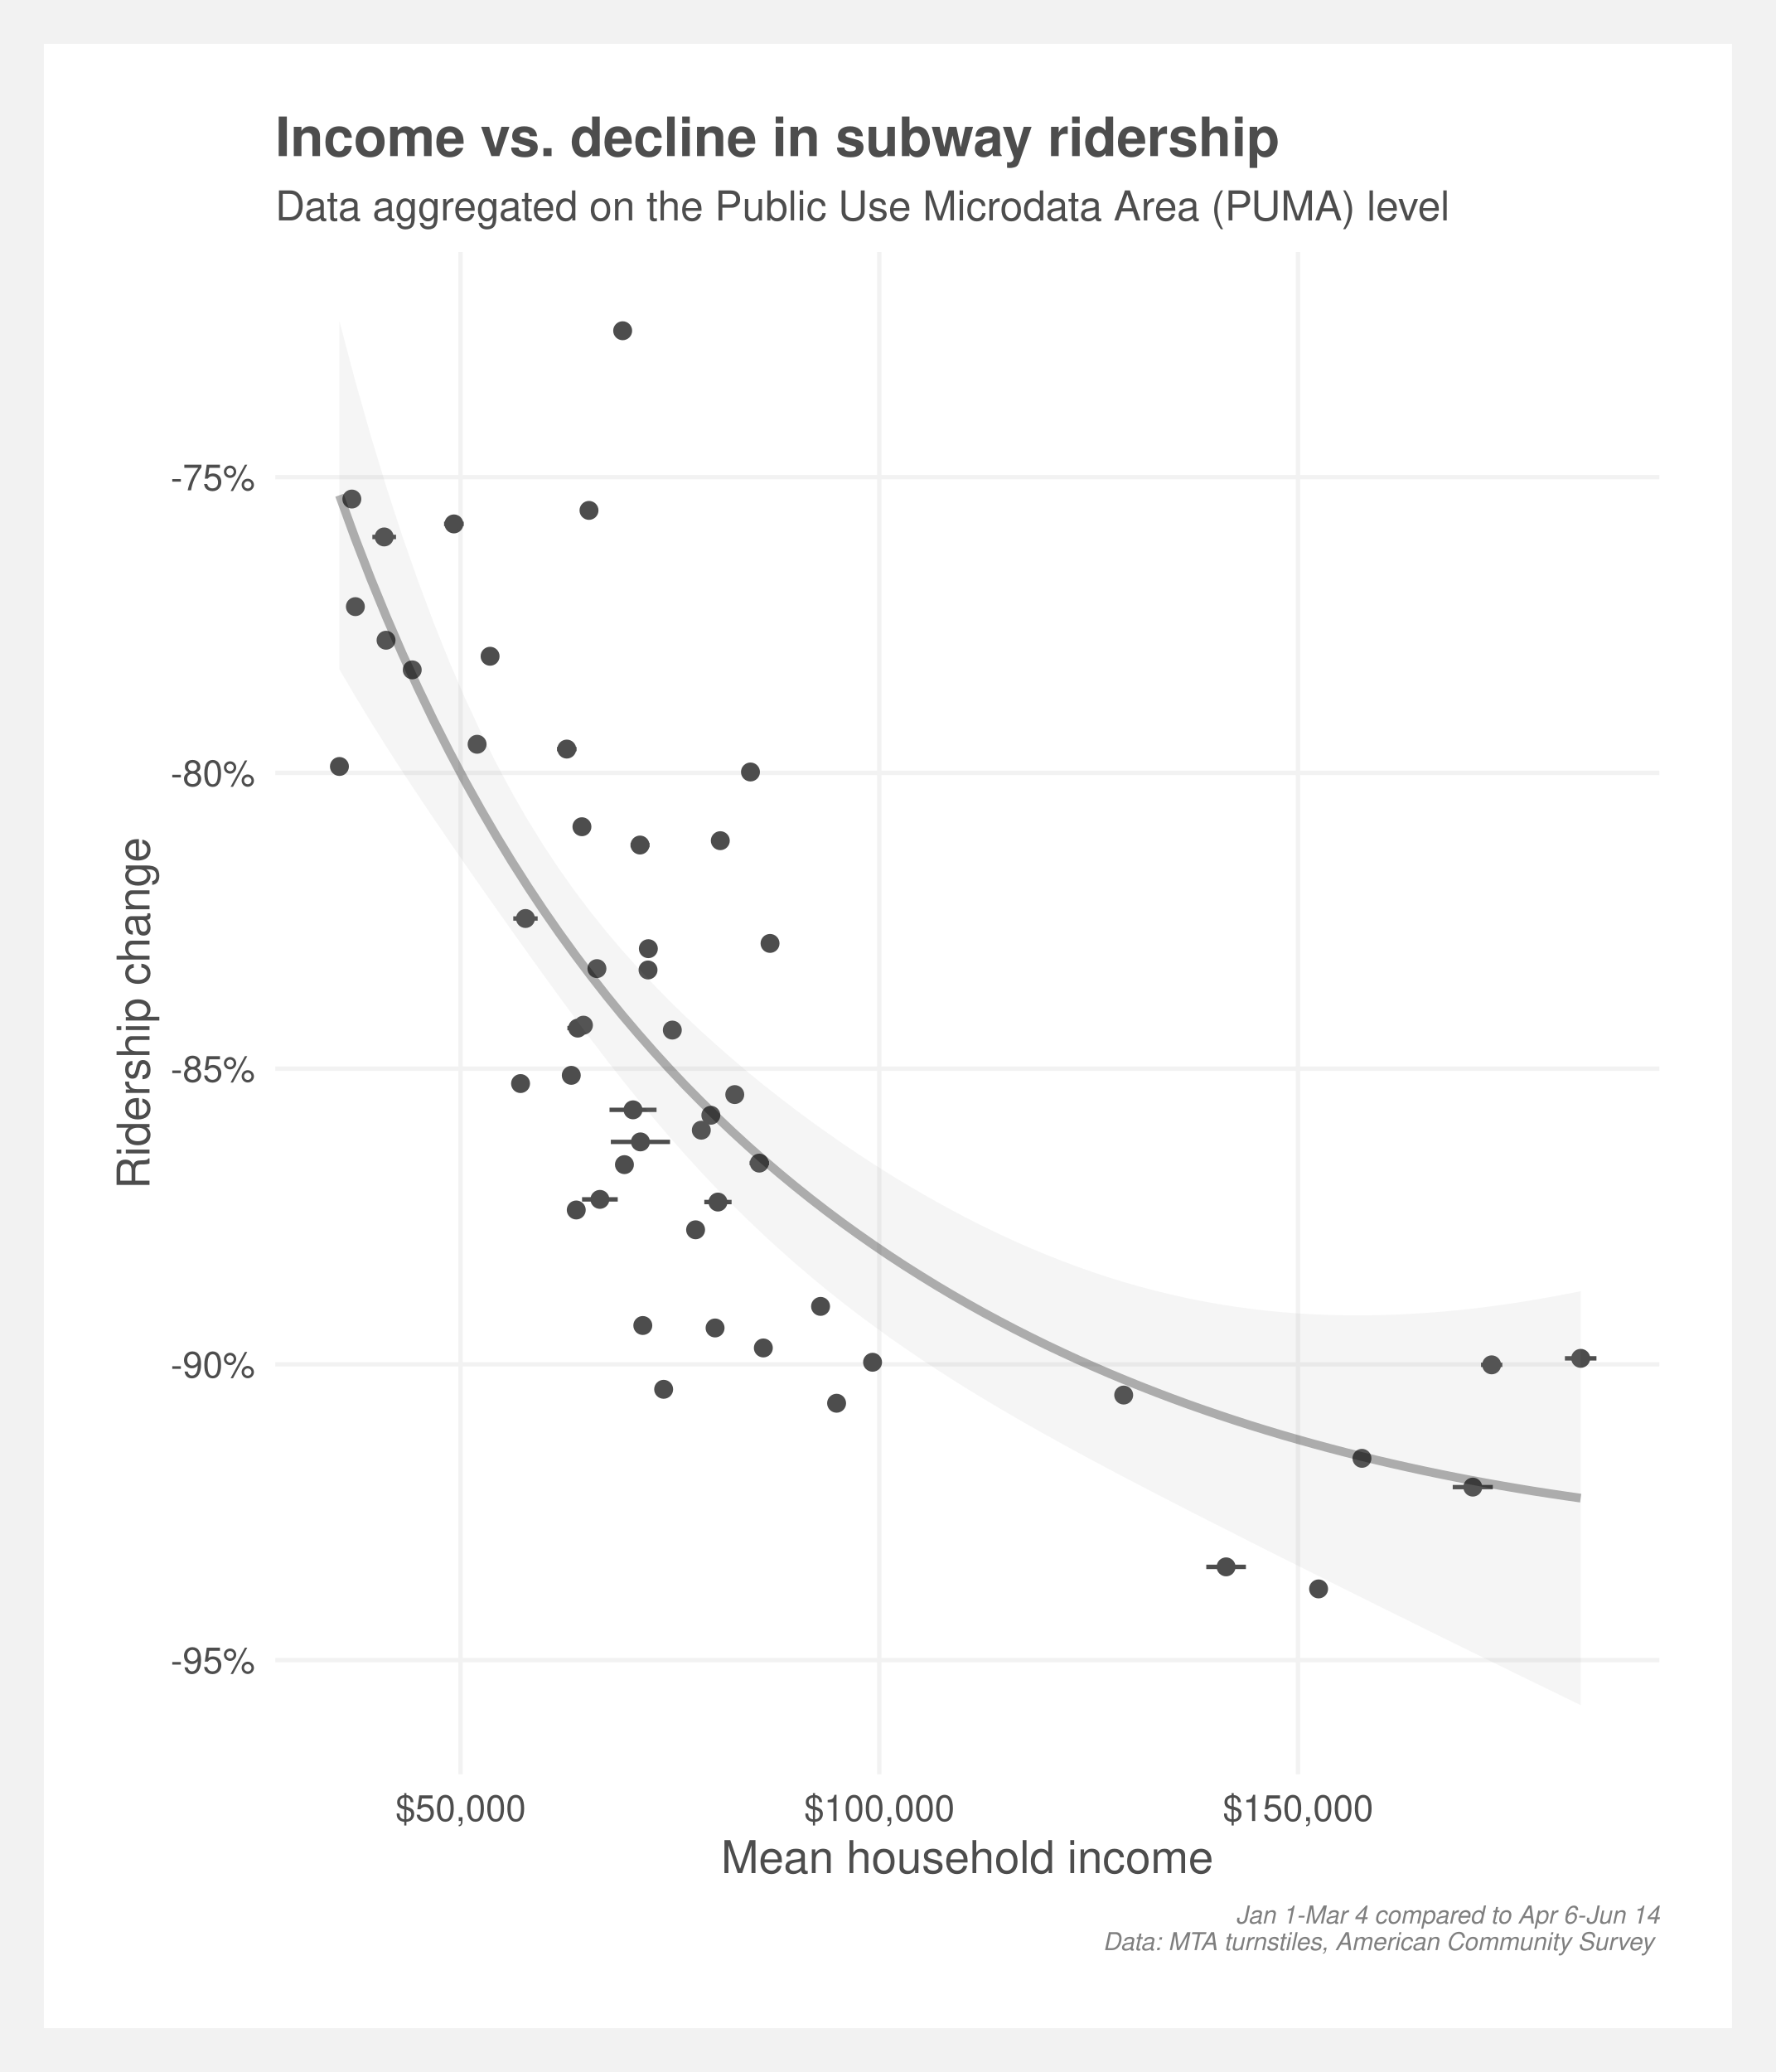
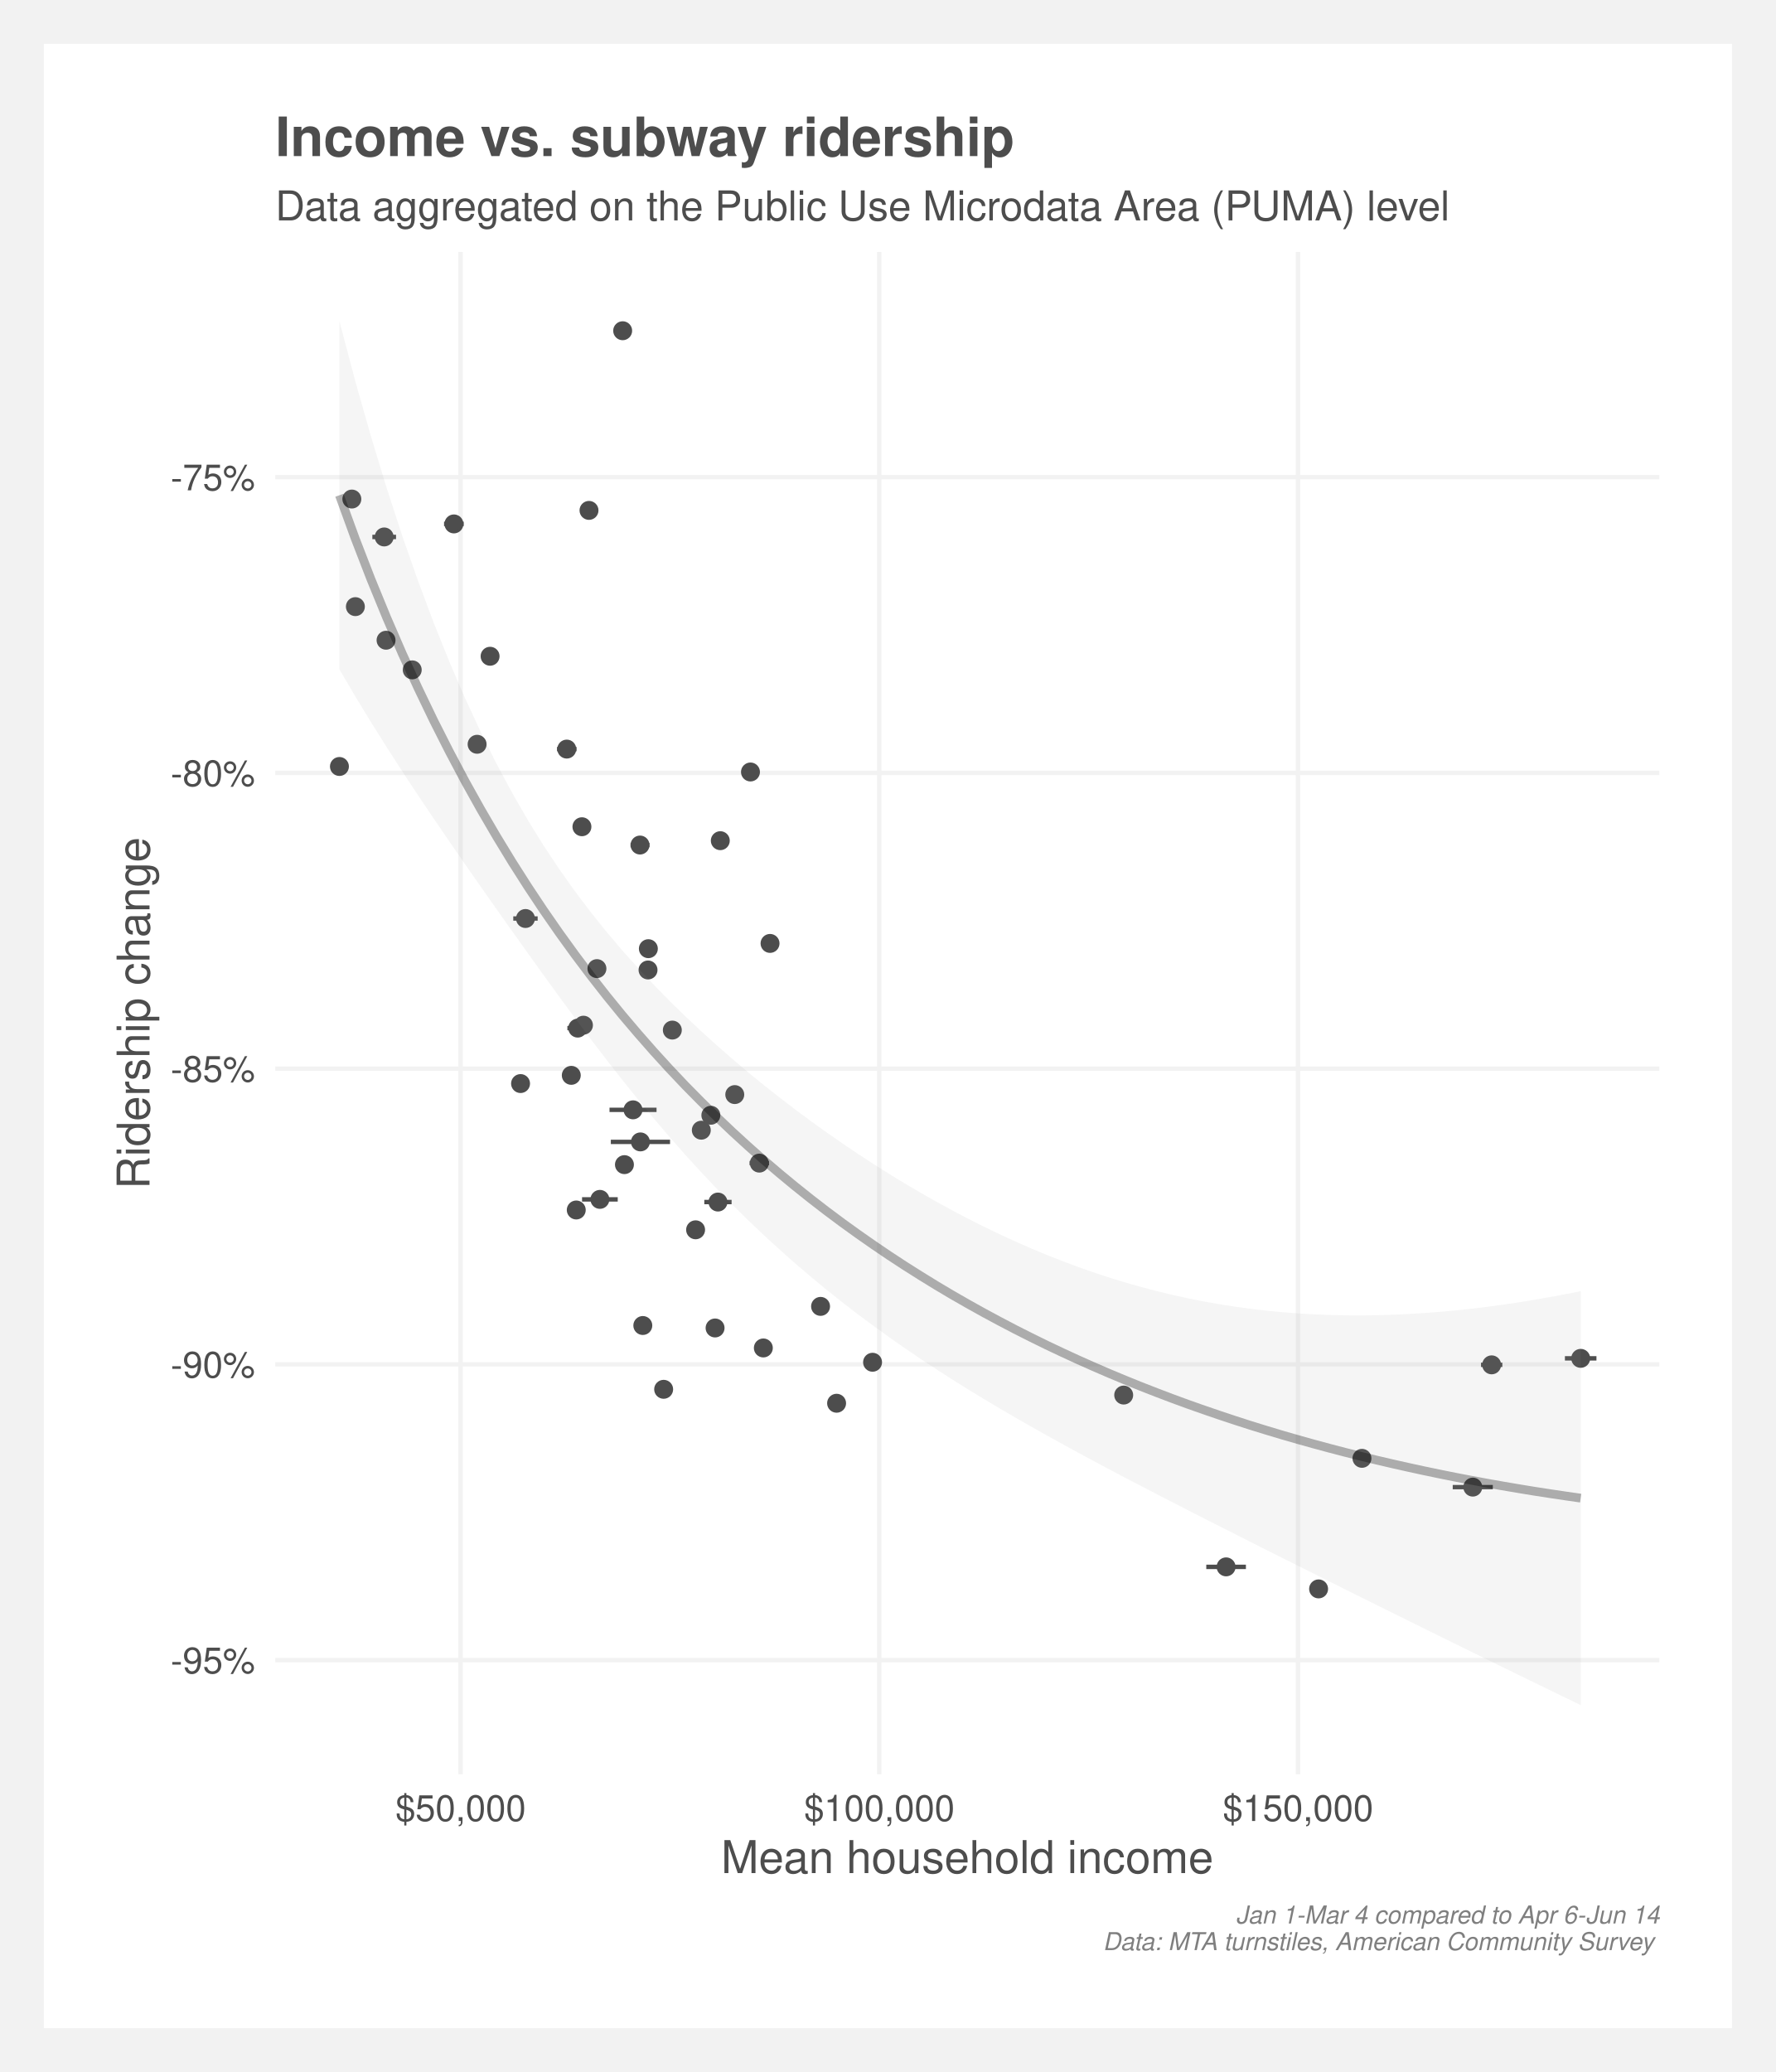
<svg xmlns="http://www.w3.org/2000/svg" viewBox="0 0 432.00 504.00">
  <defs>
    <style type="text/css">
    line, polyline, polygon, path, rect, circle {
      fill: none;
      stroke: #000000;
      stroke-linecap: round;
      stroke-linejoin: round;
      stroke-miterlimit: 10.00;
    }
  </style>
  </defs>
  <rect width="100%" height="100%" style="stroke: none; fill: #FFFFFF;" />
  <rect x="0" y="-0" width="432.00" height="504.00" style="stroke-width: 21.34; stroke: #F2F2F2;" />
  <defs>
    <clipPath id="cpNjYuOTd8NDAzLjY1fDQzMS41OXw2MS4yOA==">
      <rect x="66.97" y="61.28" width="336.68" height="370.31" />
    </clipPath>
  </defs>
  <rect x="66.97" y="61.28" width="336.68" height="370.31" style="stroke-width: 1.07; stroke: none;" clip-path="url(#cpNjYuOTd8NDAzLjY1fDQzMS41OXw2MS4yOA==)" />
  <polyline points="66.97,367.84 403.65,367.84 " style="stroke-width: 0.53; stroke: none; stroke-linecap: butt;" clip-path="url(#cpNjYuOTd8NDAzLjY1fDQzMS41OXw2MS4yOA==)" />
  <polyline points="66.97,295.91 403.65,295.91 " style="stroke-width: 0.53; stroke: none; stroke-linecap: butt;" clip-path="url(#cpNjYuOTd8NDAzLjY1fDQzMS41OXw2MS4yOA==)" />
  <polyline points="66.97,223.97 403.65,223.97 " style="stroke-width: 0.53; stroke: none; stroke-linecap: butt;" clip-path="url(#cpNjYuOTd8NDAzLjY1fDQzMS41OXw2MS4yOA==)" />
  <polyline points="66.97,152.03 403.65,152.03 " style="stroke-width: 0.53; stroke: none; stroke-linecap: butt;" clip-path="url(#cpNjYuOTd8NDAzLjY1fDQzMS41OXw2MS4yOA==)" />
  <polyline points="66.97,80.10 403.65,80.10 " style="stroke-width: 0.53; stroke: none; stroke-linecap: butt;" clip-path="url(#cpNjYuOTd8NDAzLjY1fDQzMS41OXw2MS4yOA==)" />
  <polyline points="162.97,431.59 162.97,61.28 " style="stroke-width: 0.53; stroke: none; stroke-linecap: butt;" clip-path="url(#cpNjYuOTd8NDAzLjY1fDQzMS41OXw2MS4yOA==)" />
  <polyline points="264.82,431.59 264.82,61.28 " style="stroke-width: 0.53; stroke: none; stroke-linecap: butt;" clip-path="url(#cpNjYuOTd8NDAzLjY1fDQzMS41OXw2MS4yOA==)" />
  <polyline points="366.68,431.59 366.68,61.28 " style="stroke-width: 0.53; stroke: none; stroke-linecap: butt;" clip-path="url(#cpNjYuOTd8NDAzLjY1fDQzMS41OXw2MS4yOA==)" />
  <polyline points="66.97,403.81 403.65,403.81 " style="stroke-width: 1.07; stroke: #F2F2F2; stroke-linecap: butt;" clip-path="url(#cpNjYuOTd8NDAzLjY1fDQzMS41OXw2MS4yOA==)" />
  <polyline points="66.97,331.87 403.65,331.87 " style="stroke-width: 1.07; stroke: #F2F2F2; stroke-linecap: butt;" clip-path="url(#cpNjYuOTd8NDAzLjY1fDQzMS41OXw2MS4yOA==)" />
  <polyline points="66.97,259.94 403.65,259.94 " style="stroke-width: 1.07; stroke: #F2F2F2; stroke-linecap: butt;" clip-path="url(#cpNjYuOTd8NDAzLjY1fDQzMS41OXw2MS4yOA==)" />
  <polyline points="66.97,188.00 403.65,188.00 " style="stroke-width: 1.07; stroke: #F2F2F2; stroke-linecap: butt;" clip-path="url(#cpNjYuOTd8NDAzLjY1fDQzMS41OXw2MS4yOA==)" />
  <polyline points="66.97,116.06 403.65,116.06 " style="stroke-width: 1.07; stroke: #F2F2F2; stroke-linecap: butt;" clip-path="url(#cpNjYuOTd8NDAzLjY1fDQzMS41OXw2MS4yOA==)" />
  <polyline points="112.04,431.59 112.04,61.28 " style="stroke-width: 1.07; stroke: #F2F2F2; stroke-linecap: butt;" clip-path="url(#cpNjYuOTd8NDAzLjY1fDQzMS41OXw2MS4yOA==)" />
  <polyline points="213.89,431.59 213.89,61.28 " style="stroke-width: 1.07; stroke: #F2F2F2; stroke-linecap: butt;" clip-path="url(#cpNjYuOTd8NDAzLjY1fDQzMS41OXw2MS4yOA==)" />
  <polyline points="315.75,431.59 315.75,61.28 " style="stroke-width: 1.07; stroke: #F2F2F2; stroke-linecap: butt;" clip-path="url(#cpNjYuOTd8NDAzLjY1fDQzMS41OXw2MS4yOA==)" />
  <line x1="180.76" y1="187.78" x2="184.36" y2="187.78" style="stroke-width: 1.07; stroke: #4D4D4D; stroke-linecap: butt;" clip-path="url(#cpNjYuOTd8NDAzLjY1fDQzMS41OXw2MS4yOA==)" />
  <line x1="142.32" y1="124.15" x2="144.25" y2="124.15" style="stroke-width: 1.07; stroke: #4D4D4D; stroke-linecap: butt;" clip-path="url(#cpNjYuOTd8NDAzLjY1fDQzMS41OXw2MS4yOA==)" />
  <line x1="153.39" y1="205.55" x2="157.99" y2="205.55" style="stroke-width: 1.07; stroke: #4D4D4D; stroke-linecap: butt;" clip-path="url(#cpNjYuOTd8NDAzLjY1fDQzMS41OXw2MS4yOA==)" />
  <line x1="141.10" y1="201.10" x2="142.02" y2="201.10" style="stroke-width: 1.07; stroke: #4D4D4D; stroke-linecap: butt;" clip-path="url(#cpNjYuOTd8NDAzLjY1fDQzMS41OXw2MS4yOA==)" />
  <line x1="85.46" y1="147.56" x2="87.44" y2="147.56" style="stroke-width: 1.07; stroke: #4D4D4D; stroke-linecap: butt;" clip-path="url(#cpNjYuOTd8NDAzLjY1fDQzMS41OXw2MS4yOA==)" />
  <line x1="99.02" y1="162.94" x2="101.53" y2="162.94" style="stroke-width: 1.07; stroke: #4D4D4D; stroke-linecap: butt;" clip-path="url(#cpNjYuOTd8NDAzLjY1fDQzMS41OXw2MS4yOA==)" />
  <line x1="84.96" y1="121.39" x2="86.21" y2="121.39" style="stroke-width: 1.07; stroke: #4D4D4D; stroke-linecap: butt;" clip-path="url(#cpNjYuOTd8NDAzLjY1fDQzMS41OXw2MS4yOA==)" />
  <line x1="92.48" y1="155.73" x2="95.33" y2="155.73" style="stroke-width: 1.07; stroke: #4D4D4D; stroke-linecap: butt;" clip-path="url(#cpNjYuOTd8NDAzLjY1fDQzMS41OXw2MS4yOA==)" />
  <line x1="115.73" y1="181.04" x2="116.40" y2="181.04" style="stroke-width: 1.07; stroke: #4D4D4D; stroke-linecap: butt;" clip-path="url(#cpNjYuOTd8NDAzLjY1fDQzMS41OXw2MS4yOA==)" />
  <line x1="82.28" y1="186.44" x2="82.85" y2="186.44" style="stroke-width: 1.07; stroke: #4D4D4D; stroke-linecap: butt;" clip-path="url(#cpNjYuOTd8NDAzLjY1fDQzMS41OXw2MS4yOA==)" />
  <line x1="138.15" y1="294.32" x2="142.20" y2="294.32" style="stroke-width: 1.07; stroke: #4D4D4D; stroke-linecap: butt;" clip-path="url(#cpNjYuOTd8NDAzLjY1fDQzMS41OXw2MS4yOA==)" />
  <line x1="171.33" y1="292.39" x2="177.97" y2="292.39" style="stroke-width: 1.07; stroke: #4D4D4D; stroke-linecap: butt;" clip-path="url(#cpNjYuOTd8NDAzLjY1fDQzMS41OXw2MS4yOA==)" />
  <line x1="148.59" y1="277.76" x2="162.99" y2="277.76" style="stroke-width: 1.07; stroke: #4D4D4D; stroke-linecap: butt;" clip-path="url(#cpNjYuOTd8NDAzLjY1fDQzMS41OXw2MS4yOA==)" />
  <line x1="124.86" y1="223.42" x2="130.79" y2="223.42" style="stroke-width: 1.07; stroke: #4D4D4D; stroke-linecap: butt;" clip-path="url(#cpNjYuOTd8NDAzLjY1fDQzMS41OXw2MS4yOA==)" />
  <line x1="360.27" y1="331.99" x2="365.46" y2="331.99" style="stroke-width: 1.07; stroke: #4D4D4D; stroke-linecap: butt;" clip-path="url(#cpNjYuOTd8NDAzLjY1fDQzMS41OXw2MS4yOA==)" />
  <line x1="353.39" y1="361.73" x2="363.14" y2="361.73" style="stroke-width: 1.07; stroke: #4D4D4D; stroke-linecap: butt;" clip-path="url(#cpNjYuOTd8NDAzLjY1fDQzMS41OXw2MS4yOA==)" />
  <line x1="293.44" y1="381.13" x2="303.08" y2="381.13" style="stroke-width: 1.07; stroke: #4D4D4D; stroke-linecap: butt;" clip-path="url(#cpNjYuOTd8NDAzLjY1fDQzMS41OXw2MS4yOA==)" />
  <line x1="318.82" y1="386.49" x2="322.70" y2="386.49" style="stroke-width: 1.07; stroke: #4D4D4D; stroke-linecap: butt;" clip-path="url(#cpNjYuOTd8NDAzLjY1fDQzMS41OXw2MS4yOA==)" />
  <line x1="160.30" y1="337.94" x2="162.58" y2="337.94" style="stroke-width: 1.07; stroke: #4D4D4D; stroke-linecap: butt;" clip-path="url(#cpNjYuOTd8NDAzLjY1fDQzMS41OXw2MS4yOA==)" />
  <line x1="380.68" y1="330.41" x2="388.35" y2="330.41" style="stroke-width: 1.07; stroke: #4D4D4D; stroke-linecap: butt;" clip-path="url(#cpNjYuOTd8NDAzLjY1fDQzMS41OXw2MS4yOA==)" />
  <line x1="211.00" y1="331.36" x2="213.52" y2="331.36" style="stroke-width: 1.07; stroke: #4D4D4D; stroke-linecap: butt;" clip-path="url(#cpNjYuOTd8NDAzLjY1fDQzMS41OXw2MS4yOA==)" />
  <line x1="138.02" y1="250.08" x2="143.06" y2="250.08" style="stroke-width: 1.07; stroke: #4D4D4D; stroke-linecap: butt;" clip-path="url(#cpNjYuOTd8NDAzLjY1fDQzMS41OXw2MS4yOA==)" />
  <line x1="141.59" y1="291.74" x2="150.27" y2="291.74" style="stroke-width: 1.07; stroke: #4D4D4D; stroke-linecap: butt;" clip-path="url(#cpNjYuOTd8NDAzLjY1fDQzMS41OXw2MS4yOA==)" />
  <line x1="272.22" y1="339.34" x2="274.49" y2="339.34" style="stroke-width: 1.07; stroke: #4D4D4D; stroke-linecap: butt;" clip-path="url(#cpNjYuOTd8NDAzLjY1fDQzMS41OXw2MS4yOA==)" />
  <line x1="329.78" y1="354.73" x2="332.83" y2="354.73" style="stroke-width: 1.07; stroke: #4D4D4D; stroke-linecap: butt;" clip-path="url(#cpNjYuOTd8NDAzLjY1fDQzMS41OXw2MS4yOA==)" />
  <line x1="163.28" y1="250.56" x2="163.82" y2="250.56" style="stroke-width: 1.07; stroke: #4D4D4D; stroke-linecap: butt;" clip-path="url(#cpNjYuOTd8NDAzLjY1fDQzMS41OXw2MS4yOA==)" />
  <line x1="90.58" y1="130.61" x2="96.34" y2="130.61" style="stroke-width: 1.07; stroke: #4D4D4D; stroke-linecap: butt;" clip-path="url(#cpNjYuOTd8NDAzLjY1fDQzMS41OXw2MS4yOA==)" />
  <line x1="108.02" y1="127.44" x2="112.81" y2="127.44" style="stroke-width: 1.07; stroke: #4D4D4D; stroke-linecap: butt;" clip-path="url(#cpNjYuOTd8NDAzLjY1fDQzMS41OXw2MS4yOA==)" />
  <line x1="184.76" y1="327.88" x2="186.62" y2="327.88" style="stroke-width: 1.07; stroke: #4D4D4D; stroke-linecap: butt;" clip-path="url(#cpNjYuOTd8NDAzLjY1fDQzMS41OXw2MS4yOA==)" />
  <line x1="135.50" y1="182.21" x2="140.25" y2="182.21" style="stroke-width: 1.07; stroke: #4D4D4D; stroke-linecap: butt;" clip-path="url(#cpNjYuOTd8NDAzLjY1fDQzMS41OXw2MS4yOA==)" />
  <line x1="140.19" y1="249.37" x2="143.68" y2="249.37" style="stroke-width: 1.07; stroke: #4D4D4D; stroke-linecap: butt;" clip-path="url(#cpNjYuOTd8NDAzLjY1fDQzMS41OXw2MS4yOA==)" />
  <line x1="167.75" y1="299.14" x2="170.66" y2="299.14" style="stroke-width: 1.07; stroke: #4D4D4D; stroke-linecap: butt;" clip-path="url(#cpNjYuOTd8NDAzLjY1fDQzMS41OXw2MS4yOA==)" />
  <line x1="182.34" y1="282.92" x2="187.07" y2="282.92" style="stroke-width: 1.07; stroke: #4D4D4D; stroke-linecap: butt;" clip-path="url(#cpNjYuOTd8NDAzLjY1fDQzMS41OXw2MS4yOA==)" />
  <line x1="143.16" y1="235.61" x2="147.27" y2="235.61" style="stroke-width: 1.07; stroke: #4D4D4D; stroke-linecap: butt;" clip-path="url(#cpNjYuOTd8NDAzLjY1fDQzMS41OXw2MS4yOA==)" />
  <line x1="155.66" y1="235.94" x2="159.62" y2="235.94" style="stroke-width: 1.07; stroke: #4D4D4D; stroke-linecap: butt;" clip-path="url(#cpNjYuOTd8NDAzLjY1fDQzMS41OXw2MS4yOA==)" />
  <line x1="171.38" y1="271.28" x2="174.46" y2="271.28" style="stroke-width: 1.07; stroke: #4D4D4D; stroke-linecap: butt;" clip-path="url(#cpNjYuOTd8NDAzLjY1fDQzMS41OXw2MS4yOA==)" />
  <line x1="148.27" y1="269.96" x2="159.71" y2="269.96" style="stroke-width: 1.07; stroke: #4D4D4D; stroke-linecap: butt;" clip-path="url(#cpNjYuOTd8NDAzLjY1fDQzMS41OXw2MS4yOA==)" />
  <line x1="118.93" y1="159.63" x2="119.52" y2="159.63" style="stroke-width: 1.07; stroke: #4D4D4D; stroke-linecap: butt;" clip-path="url(#cpNjYuOTd8NDAzLjY1fDQzMS41OXw2MS4yOA==)" />
  <line x1="155.95" y1="322.42" x2="156.80" y2="322.42" style="stroke-width: 1.07; stroke: #4D4D4D; stroke-linecap: butt;" clip-path="url(#cpNjYuOTd8NDAzLjY1fDQzMS41OXw2MS4yOA==)" />
  <line x1="138.86" y1="261.57" x2="139.08" y2="261.57" style="stroke-width: 1.07; stroke: #4D4D4D; stroke-linecap: butt;" clip-path="url(#cpNjYuOTd8NDAzLjY1fDQzMS41OXw2MS4yOA==)" />
  <line x1="150.03" y1="283.29" x2="153.76" y2="283.29" style="stroke-width: 1.07; stroke: #4D4D4D; stroke-linecap: butt;" clip-path="url(#cpNjYuOTd8NDAzLjY1fDQzMS41OXw2MS4yOA==)" />
  <line x1="202.07" y1="341.33" x2="204.96" y2="341.33" style="stroke-width: 1.07; stroke: #4D4D4D; stroke-linecap: butt;" clip-path="url(#cpNjYuOTd8NDAzLjY1fDQzMS41OXw2MS4yOA==)" />
  <line x1="173.38" y1="204.49" x2="177.06" y2="204.49" style="stroke-width: 1.07; stroke: #4D4D4D; stroke-linecap: butt;" clip-path="url(#cpNjYuOTd8NDAzLjY1fDQzMS41OXw2MS4yOA==)" />
  <line x1="126.46" y1="263.57" x2="126.79" y2="263.57" style="stroke-width: 1.07; stroke: #4D4D4D; stroke-linecap: butt;" clip-path="url(#cpNjYuOTd8NDAzLjY1fDQzMS41OXw2MS4yOA==)" />
  <line x1="198.52" y1="317.77" x2="200.70" y2="317.77" style="stroke-width: 1.07; stroke: #4D4D4D; stroke-linecap: butt;" clip-path="url(#cpNjYuOTd8NDAzLjY1fDQzMS41OXw2MS4yOA==)" />
  <line x1="173.36" y1="323.02" x2="174.54" y2="323.02" style="stroke-width: 1.07; stroke: #4D4D4D; stroke-linecap: butt;" clip-path="url(#cpNjYuOTd8NDAzLjY1fDQzMS41OXw2MS4yOA==)" />
  <line x1="177.53" y1="266.25" x2="179.94" y2="266.25" style="stroke-width: 1.07; stroke: #4D4D4D; stroke-linecap: butt;" clip-path="url(#cpNjYuOTd8NDAzLjY1fDQzMS41OXw2MS4yOA==)" />
  <line x1="169.28" y1="274.91" x2="171.92" y2="274.91" style="stroke-width: 1.07; stroke: #4D4D4D; stroke-linecap: butt;" clip-path="url(#cpNjYuOTd8NDAzLjY1fDQzMS41OXw2MS4yOA==)" />
  <line x1="157.49" y1="230.76" x2="157.95" y2="230.76" style="stroke-width: 1.07; stroke: #4D4D4D; stroke-linecap: butt;" clip-path="url(#cpNjYuOTd8NDAzLjY1fDQzMS41OXw2MS4yOA==)" />
  <line x1="186.91" y1="229.48" x2="187.73" y2="229.48" style="stroke-width: 1.07; stroke: #4D4D4D; stroke-linecap: butt;" clip-path="url(#cpNjYuOTd8NDAzLjY1fDQzMS41OXw2MS4yOA==)" />
  <line x1="150.46" y1="80.45" x2="152.48" y2="80.45" style="stroke-width: 1.07; stroke: #4D4D4D; stroke-linecap: butt;" clip-path="url(#cpNjYuOTd8NDAzLjY1fDQzMS41OXw2MS4yOA==)" />
  <circle cx="182.56" cy="187.78" r="1.95" style="stroke-width: 0.71; stroke: #4D4D4D; fill: #4D4D4D;" clip-path="url(#cpNjYuOTd8NDAzLjY1fDQzMS41OXw2MS4yOA==)" />
  <circle cx="143.28" cy="124.15" r="1.95" style="stroke-width: 0.71; stroke: #4D4D4D; fill: #4D4D4D;" clip-path="url(#cpNjYuOTd8NDAzLjY1fDQzMS41OXw2MS4yOA==)" />
  <circle cx="155.69" cy="205.55" r="1.95" style="stroke-width: 0.71; stroke: #4D4D4D; fill: #4D4D4D;" clip-path="url(#cpNjYuOTd8NDAzLjY1fDQzMS41OXw2MS4yOA==)" />
  <circle cx="141.56" cy="201.10" r="1.95" style="stroke-width: 0.71; stroke: #4D4D4D; fill: #4D4D4D;" clip-path="url(#cpNjYuOTd8NDAzLjY1fDQzMS41OXw2MS4yOA==)" />
  <circle cx="86.45" cy="147.56" r="1.95" style="stroke-width: 0.71; stroke: #4D4D4D; fill: #4D4D4D;" clip-path="url(#cpNjYuOTd8NDAzLjY1fDQzMS41OXw2MS4yOA==)" />
  <circle cx="100.28" cy="162.94" r="1.95" style="stroke-width: 0.71; stroke: #4D4D4D; fill: #4D4D4D;" clip-path="url(#cpNjYuOTd8NDAzLjY1fDQzMS41OXw2MS4yOA==)" />
  <circle cx="85.59" cy="121.39" r="1.95" style="stroke-width: 0.71; stroke: #4D4D4D; fill: #4D4D4D;" clip-path="url(#cpNjYuOTd8NDAzLjY1fDQzMS41OXw2MS4yOA==)" />
  <circle cx="93.91" cy="155.73" r="1.95" style="stroke-width: 0.71; stroke: #4D4D4D; fill: #4D4D4D;" clip-path="url(#cpNjYuOTd8NDAzLjY1fDQzMS41OXw2MS4yOA==)" />
  <circle cx="116.06" cy="181.04" r="1.95" style="stroke-width: 0.71; stroke: #4D4D4D; fill: #4D4D4D;" clip-path="url(#cpNjYuOTd8NDAzLjY1fDQzMS41OXw2MS4yOA==)" />
  <circle cx="82.57" cy="186.44" r="1.95" style="stroke-width: 0.71; stroke: #4D4D4D; fill: #4D4D4D;" clip-path="url(#cpNjYuOTd8NDAzLjY1fDQzMS41OXw2MS4yOA==)" />
  <circle cx="140.18" cy="294.32" r="1.95" style="stroke-width: 0.71; stroke: #4D4D4D; fill: #4D4D4D;" clip-path="url(#cpNjYuOTd8NDAzLjY1fDQzMS41OXw2MS4yOA==)" />
  <circle cx="174.65" cy="292.39" r="1.95" style="stroke-width: 0.71; stroke: #4D4D4D; fill: #4D4D4D;" clip-path="url(#cpNjYuOTd8NDAzLjY1fDQzMS41OXw2MS4yOA==)" />
  <circle cx="155.79" cy="277.76" r="1.95" style="stroke-width: 0.71; stroke: #4D4D4D; fill: #4D4D4D;" clip-path="url(#cpNjYuOTd8NDAzLjY1fDQzMS41OXw2MS4yOA==)" />
  <circle cx="127.83" cy="223.42" r="1.95" style="stroke-width: 0.71; stroke: #4D4D4D; fill: #4D4D4D;" clip-path="url(#cpNjYuOTd8NDAzLjY1fDQzMS41OXw2MS4yOA==)" />
  <circle cx="362.86" cy="331.99" r="1.95" style="stroke-width: 0.71; stroke: #4D4D4D; fill: #4D4D4D;" clip-path="url(#cpNjYuOTd8NDAzLjY1fDQzMS41OXw2MS4yOA==)" />
  <circle cx="358.27" cy="361.73" r="1.95" style="stroke-width: 0.71; stroke: #4D4D4D; fill: #4D4D4D;" clip-path="url(#cpNjYuOTd8NDAzLjY1fDQzMS41OXw2MS4yOA==)" />
  <circle cx="298.26" cy="381.13" r="1.95" style="stroke-width: 0.71; stroke: #4D4D4D; fill: #4D4D4D;" clip-path="url(#cpNjYuOTd8NDAzLjY1fDQzMS41OXw2MS4yOA==)" />
  <circle cx="320.76" cy="386.49" r="1.95" style="stroke-width: 0.71; stroke: #4D4D4D; fill: #4D4D4D;" clip-path="url(#cpNjYuOTd8NDAzLjY1fDQzMS41OXw2MS4yOA==)" />
  <circle cx="161.44" cy="337.94" r="1.95" style="stroke-width: 0.71; stroke: #4D4D4D; fill: #4D4D4D;" clip-path="url(#cpNjYuOTd8NDAzLjY1fDQzMS41OXw2MS4yOA==)" />
  <circle cx="384.52" cy="330.41" r="1.95" style="stroke-width: 0.71; stroke: #4D4D4D; fill: #4D4D4D;" clip-path="url(#cpNjYuOTd8NDAzLjY1fDQzMS41OXw2MS4yOA==)" />
  <circle cx="212.26" cy="331.36" r="1.95" style="stroke-width: 0.71; stroke: #4D4D4D; fill: #4D4D4D;" clip-path="url(#cpNjYuOTd8NDAzLjY1fDQzMS41OXw2MS4yOA==)" />
  <circle cx="140.54" cy="250.08" r="1.95" style="stroke-width: 0.71; stroke: #4D4D4D; fill: #4D4D4D;" clip-path="url(#cpNjYuOTd8NDAzLjY1fDQzMS41OXw2MS4yOA==)" />
  <circle cx="145.93" cy="291.74" r="1.95" style="stroke-width: 0.71; stroke: #4D4D4D; fill: #4D4D4D;" clip-path="url(#cpNjYuOTd8NDAzLjY1fDQzMS41OXw2MS4yOA==)" />
  <circle cx="273.35" cy="339.34" r="1.95" style="stroke-width: 0.71; stroke: #4D4D4D; fill: #4D4D4D;" clip-path="url(#cpNjYuOTd8NDAzLjY1fDQzMS41OXw2MS4yOA==)" />
  <circle cx="331.31" cy="354.73" r="1.95" style="stroke-width: 0.71; stroke: #4D4D4D; fill: #4D4D4D;" clip-path="url(#cpNjYuOTd8NDAzLjY1fDQzMS41OXw2MS4yOA==)" />
  <circle cx="163.55" cy="250.56" r="1.95" style="stroke-width: 0.71; stroke: #4D4D4D; fill: #4D4D4D;" clip-path="url(#cpNjYuOTd8NDAzLjY1fDQzMS41OXw2MS4yOA==)" />
  <circle cx="93.46" cy="130.61" r="1.95" style="stroke-width: 0.71; stroke: #4D4D4D; fill: #4D4D4D;" clip-path="url(#cpNjYuOTd8NDAzLjY1fDQzMS41OXw2MS4yOA==)" />
  <circle cx="110.42" cy="127.44" r="1.95" style="stroke-width: 0.71; stroke: #4D4D4D; fill: #4D4D4D;" clip-path="url(#cpNjYuOTd8NDAzLjY1fDQzMS41OXw2MS4yOA==)" />
  <circle cx="185.69" cy="327.88" r="1.95" style="stroke-width: 0.71; stroke: #4D4D4D; fill: #4D4D4D;" clip-path="url(#cpNjYuOTd8NDAzLjY1fDQzMS41OXw2MS4yOA==)" />
  <circle cx="137.87" cy="182.21" r="1.95" style="stroke-width: 0.71; stroke: #4D4D4D; fill: #4D4D4D;" clip-path="url(#cpNjYuOTd8NDAzLjY1fDQzMS41OXw2MS4yOA==)" />
  <circle cx="141.93" cy="249.37" r="1.95" style="stroke-width: 0.71; stroke: #4D4D4D; fill: #4D4D4D;" clip-path="url(#cpNjYuOTd8NDAzLjY1fDQzMS41OXw2MS4yOA==)" />
  <circle cx="169.21" cy="299.14" r="1.95" style="stroke-width: 0.71; stroke: #4D4D4D; fill: #4D4D4D;" clip-path="url(#cpNjYuOTd8NDAzLjY1fDQzMS41OXw2MS4yOA==)" />
  <circle cx="184.71" cy="282.92" r="1.95" style="stroke-width: 0.71; stroke: #4D4D4D; fill: #4D4D4D;" clip-path="url(#cpNjYuOTd8NDAzLjY1fDQzMS41OXw2MS4yOA==)" />
  <circle cx="145.21" cy="235.61" r="1.95" style="stroke-width: 0.71; stroke: #4D4D4D; fill: #4D4D4D;" clip-path="url(#cpNjYuOTd8NDAzLjY1fDQzMS41OXw2MS4yOA==)" />
  <circle cx="157.64" cy="235.94" r="1.95" style="stroke-width: 0.71; stroke: #4D4D4D; fill: #4D4D4D;" clip-path="url(#cpNjYuOTd8NDAzLjY1fDQzMS41OXw2MS4yOA==)" />
  <circle cx="172.92" cy="271.28" r="1.95" style="stroke-width: 0.71; stroke: #4D4D4D; fill: #4D4D4D;" clip-path="url(#cpNjYuOTd8NDAzLjY1fDQzMS41OXw2MS4yOA==)" />
  <circle cx="153.99" cy="269.96" r="1.95" style="stroke-width: 0.71; stroke: #4D4D4D; fill: #4D4D4D;" clip-path="url(#cpNjYuOTd8NDAzLjY1fDQzMS41OXw2MS4yOA==)" />
  <circle cx="119.22" cy="159.63" r="1.95" style="stroke-width: 0.71; stroke: #4D4D4D; fill: #4D4D4D;" clip-path="url(#cpNjYuOTd8NDAzLjY1fDQzMS41OXw2MS4yOA==)" />
  <circle cx="156.37" cy="322.42" r="1.95" style="stroke-width: 0.71; stroke: #4D4D4D; fill: #4D4D4D;" clip-path="url(#cpNjYuOTd8NDAzLjY1fDQzMS41OXw2MS4yOA==)" />
  <circle cx="138.97" cy="261.57" r="1.95" style="stroke-width: 0.71; stroke: #4D4D4D; fill: #4D4D4D;" clip-path="url(#cpNjYuOTd8NDAzLjY1fDQzMS41OXw2MS4yOA==)" />
  <circle cx="151.90" cy="283.29" r="1.95" style="stroke-width: 0.71; stroke: #4D4D4D; fill: #4D4D4D;" clip-path="url(#cpNjYuOTd8NDAzLjY1fDQzMS41OXw2MS4yOA==)" />
  <circle cx="203.51" cy="341.33" r="1.95" style="stroke-width: 0.71; stroke: #4D4D4D; fill: #4D4D4D;" clip-path="url(#cpNjYuOTd8NDAzLjY1fDQzMS41OXw2MS4yOA==)" />
  <circle cx="175.22" cy="204.49" r="1.95" style="stroke-width: 0.71; stroke: #4D4D4D; fill: #4D4D4D;" clip-path="url(#cpNjYuOTd8NDAzLjY1fDQzMS41OXw2MS4yOA==)" />
  <circle cx="126.63" cy="263.57" r="1.95" style="stroke-width: 0.71; stroke: #4D4D4D; fill: #4D4D4D;" clip-path="url(#cpNjYuOTd8NDAzLjY1fDQzMS41OXw2MS4yOA==)" />
  <circle cx="199.61" cy="317.77" r="1.95" style="stroke-width: 0.71; stroke: #4D4D4D; fill: #4D4D4D;" clip-path="url(#cpNjYuOTd8NDAzLjY1fDQzMS41OXw2MS4yOA==)" />
  <circle cx="173.95" cy="323.02" r="1.95" style="stroke-width: 0.71; stroke: #4D4D4D; fill: #4D4D4D;" clip-path="url(#cpNjYuOTd8NDAzLjY1fDQzMS41OXw2MS4yOA==)" />
  <circle cx="178.74" cy="266.25" r="1.95" style="stroke-width: 0.71; stroke: #4D4D4D; fill: #4D4D4D;" clip-path="url(#cpNjYuOTd8NDAzLjY1fDQzMS41OXw2MS4yOA==)" />
  <circle cx="170.60" cy="274.91" r="1.95" style="stroke-width: 0.71; stroke: #4D4D4D; fill: #4D4D4D;" clip-path="url(#cpNjYuOTd8NDAzLjY1fDQzMS41OXw2MS4yOA==)" />
  <circle cx="157.72" cy="230.76" r="1.95" style="stroke-width: 0.71; stroke: #4D4D4D; fill: #4D4D4D;" clip-path="url(#cpNjYuOTd8NDAzLjY1fDQzMS41OXw2MS4yOA==)" />
  <circle cx="187.32" cy="229.48" r="1.95" style="stroke-width: 0.71; stroke: #4D4D4D; fill: #4D4D4D;" clip-path="url(#cpNjYuOTd8NDAzLjY1fDQzMS41OXw2MS4yOA==)" />
  <circle cx="151.47" cy="80.45" r="1.95" style="stroke-width: 0.71; stroke: #4D4D4D; fill: #4D4D4D;" clip-path="url(#cpNjYuOTd8NDAzLjY1fDQzMS41OXw2MS4yOA==)" />
  <polygon points="82.57,78.11 86.39,92.58 90.21,106.05 94.03,118.61 97.85,130.33 101.68,141.27 105.50,151.47 109.32,160.99 113.14,169.85 116.97,178.10 120.79,185.78 124.61,192.91 128.43,199.54 132.25,205.71 136.08,211.47 139.90,216.85 143.72,221.90 147.54,226.66 151.36,231.16 155.19,235.44 159.01,239.51 162.83,243.41 166.65,247.15 170.48,250.75 174.30,254.21 178.12,257.55 181.94,260.78 185.76,263.90 189.59,266.92 193.41,269.85 197.23,272.69 201.05,275.43 204.87,278.09 208.70,280.67 212.52,283.16 216.34,285.57 220.16,287.91 223.99,290.15 227.81,292.32 231.63,294.41 235.45,296.42 239.27,298.34 243.10,300.19 246.92,301.95 250.74,303.63 254.56,305.22 258.39,306.73 262.21,308.16 266.03,309.50 269.85,310.76 273.67,311.94 277.50,313.03 281.32,314.03 285.14,314.96 288.96,315.80 292.78,316.56 296.61,317.24 300.43,317.84 304.25,318.36 308.07,318.81 311.90,319.18 315.72,319.48 319.54,319.70 323.36,319.86 327.18,319.94 331.01,319.96 334.83,319.92 338.65,319.81 342.47,319.63 346.29,319.40 350.12,319.11 353.94,318.76 357.76,318.36 361.58,317.90 365.41,317.38 369.23,316.82 373.05,316.20 376.87,315.53 380.69,314.82 384.52,314.06 384.52,414.76 380.69,412.91 376.87,411.05 373.05,409.19 369.23,407.33 365.41,405.46 361.58,403.59 357.76,401.71 353.94,399.83 350.12,397.95 346.29,396.06 342.47,394.17 338.65,392.28 334.83,390.38 331.01,388.48 327.18,386.58 323.36,384.67 319.54,382.76 315.72,380.85 311.90,378.94 308.07,377.02 304.25,375.09 300.43,373.16 296.61,371.23 292.78,369.29 288.96,367.34 285.14,365.38 281.32,363.41 277.50,361.42 273.67,359.43 269.85,357.41 266.03,355.37 262.21,353.32 258.39,351.23 254.56,349.11 250.74,346.96 246.92,344.77 243.10,342.54 239.27,340.26 235.45,337.93 231.63,335.54 227.81,333.09 223.99,330.57 220.16,327.97 216.34,325.30 212.52,322.54 208.70,319.70 204.87,316.75 201.05,313.71 197.23,310.55 193.41,307.29 189.59,303.90 185.76,300.39 181.94,296.76 178.12,292.99 174.30,289.08 170.48,285.03 166.65,280.84 162.83,276.51 159.01,272.03 155.19,267.41 151.36,262.66 147.54,257.78 143.72,252.78 139.90,247.68 136.08,242.49 132.25,237.22 128.43,231.90 124.61,226.54 120.79,221.14 116.97,215.71 113.14,210.23 109.32,204.70 105.50,199.10 101.68,193.42 97.85,187.62 94.03,181.69 90.21,175.60 86.39,169.32 82.57,162.82 " style="stroke-width: 0.00; stroke: none; fill: #999999; fill-opacity: 0.10;" clip-path="url(#cpNjYuOTd8NDAzLjY1fDQzMS41OXw2MS4yOA==)" />
  <polyline points="82.57,78.11 86.39,92.58 90.21,106.05 94.03,118.61 97.85,130.33 101.68,141.27 105.50,151.47 109.32,160.99 113.14,169.85 116.97,178.10 120.79,185.78 124.61,192.91 128.43,199.54 132.25,205.71 136.08,211.47 139.90,216.85 143.72,221.90 147.54,226.66 151.36,231.16 155.19,235.44 159.01,239.51 162.83,243.41 166.65,247.15 170.48,250.75 174.30,254.21 178.12,257.55 181.94,260.78 185.76,263.90 189.59,266.92 193.41,269.85 197.23,272.69 201.05,275.43 204.87,278.09 208.70,280.67 212.52,283.16 216.34,285.57 220.16,287.91 223.99,290.15 227.81,292.32 231.63,294.41 235.45,296.42 239.27,298.34 243.10,300.19 246.92,301.95 250.74,303.63 254.56,305.22 258.39,306.73 262.21,308.16 266.03,309.50 269.85,310.76 273.67,311.94 277.50,313.03 281.32,314.03 285.14,314.96 288.96,315.80 292.78,316.56 296.61,317.24 300.43,317.84 304.25,318.36 308.07,318.81 311.90,319.18 315.72,319.48 319.54,319.70 323.36,319.86 327.18,319.94 331.01,319.96 334.83,319.92 338.65,319.81 342.47,319.63 346.29,319.40 350.12,319.11 353.94,318.76 357.76,318.36 361.58,317.90 365.41,317.38 369.23,316.82 373.05,316.20 376.87,315.53 380.69,314.82 384.52,314.06 " style="stroke-width: 2.13; stroke: none;" clip-path="url(#cpNjYuOTd8NDAzLjY1fDQzMS41OXw2MS4yOA==)" />
  <polyline points="384.52,414.76 380.69,412.91 376.87,411.05 373.05,409.19 369.23,407.33 365.41,405.46 361.58,403.59 357.76,401.71 353.94,399.83 350.12,397.95 346.29,396.06 342.47,394.17 338.65,392.28 334.83,390.38 331.01,388.48 327.18,386.58 323.36,384.67 319.54,382.76 315.72,380.85 311.90,378.94 308.07,377.02 304.25,375.09 300.43,373.16 296.61,371.23 292.78,369.29 288.96,367.34 285.14,365.38 281.32,363.41 277.50,361.42 273.67,359.43 269.85,357.41 266.03,355.37 262.21,353.32 258.39,351.23 254.56,349.11 250.74,346.96 246.92,344.77 243.10,342.54 239.27,340.26 235.45,337.93 231.63,335.54 227.81,333.09 223.99,330.57 220.16,327.97 216.34,325.30 212.52,322.54 208.70,319.70 204.87,316.75 201.05,313.71 197.23,310.55 193.41,307.29 189.59,303.90 185.76,300.39 181.94,296.76 178.12,292.99 174.30,289.08 170.48,285.03 166.65,280.84 162.83,276.51 159.01,272.03 155.19,267.41 151.36,262.66 147.54,257.78 143.72,252.78 139.90,247.68 136.08,242.49 132.25,237.22 128.43,231.90 124.61,226.54 120.79,221.14 116.97,215.71 113.14,210.23 109.32,204.70 105.50,199.10 101.68,193.42 97.85,187.62 94.03,181.69 90.21,175.60 86.39,169.32 82.57,162.82 " style="stroke-width: 2.13; stroke: none;" clip-path="url(#cpNjYuOTd8NDAzLjY1fDQzMS41OXw2MS4yOA==)" />
  <polyline points="82.57,120.46 86.39,130.95 90.21,140.83 94.03,150.15 97.85,158.98 101.68,167.34 105.50,175.29 109.32,182.84 113.14,190.04 116.97,196.91 120.79,203.46 124.61,209.73 128.43,215.72 132.25,221.47 136.08,226.98 139.90,232.26 143.72,237.34 147.54,242.22 151.36,246.91 155.19,251.42 159.01,255.77 162.83,259.96 166.65,264.00 170.48,267.89 174.30,271.64 178.12,275.27 181.94,278.77 185.76,282.15 189.59,285.41 193.41,288.57 197.23,291.62 201.05,294.57 204.87,297.42 208.70,300.18 212.52,302.85 216.34,305.44 220.16,307.94 223.99,310.36 227.81,312.71 231.63,314.98 235.45,317.17 239.27,319.30 243.10,321.36 246.92,323.36 250.74,325.29 254.56,327.17 258.39,328.98 262.21,330.74 266.03,332.44 269.85,334.09 273.67,335.68 277.50,337.23 281.32,338.72 285.14,340.17 288.96,341.57 292.78,342.92 296.61,344.23 300.43,345.50 304.25,346.73 308.07,347.91 311.90,349.06 315.72,350.16 319.54,351.23 323.36,352.26 327.18,353.26 331.01,354.22 334.83,355.15 338.65,356.04 342.47,356.90 346.29,357.73 350.12,358.53 353.94,359.30 357.76,360.03 361.58,360.74 365.41,361.42 369.23,362.07 373.05,362.70 376.87,363.29 380.69,363.86 384.52,364.41 " style="stroke-width: 2.13; stroke: none; stroke-linecap: butt;" clip-path="url(#cpNjYuOTd8NDAzLjY1fDQzMS41OXw2MS4yOA==)" />
  <polyline points="82.57,120.46 86.39,130.95 90.21,140.83 94.03,150.15 97.85,158.98 101.68,167.34 105.50,175.29 109.32,182.84 113.14,190.04 116.97,196.91 120.79,203.46 124.61,209.73 128.43,215.72 132.25,221.47 136.08,226.98 139.90,232.26 143.72,237.34 147.54,242.22 151.36,246.91 155.19,251.42 159.01,255.77 162.83,259.96 166.65,264.00 170.48,267.89 174.30,271.64 178.12,275.27 181.94,278.77 185.76,282.15 189.59,285.41 193.41,288.57 197.23,291.62 201.05,294.57 204.87,297.42 208.70,300.18 212.52,302.85 216.34,305.44 220.16,307.94 223.99,310.36 227.81,312.71 231.63,314.98 235.45,317.17 239.27,319.30 243.10,321.36 246.92,323.36 250.74,325.29 254.56,327.17 258.39,328.98 262.21,330.74 266.03,332.44 269.85,334.09 273.67,335.68 277.50,337.23 281.32,338.72 285.14,340.17 288.96,341.57 292.78,342.92 296.61,344.23 300.43,345.50 304.25,346.73 308.07,347.91 311.90,349.06 315.72,350.16 319.54,351.23 323.36,352.26 327.18,353.26 331.01,354.22 334.83,355.15 338.65,356.04 342.47,356.90 346.29,357.73 350.12,358.53 353.94,359.30 357.76,360.03 361.58,360.74 365.41,361.42 369.23,362.07 373.05,362.70 376.87,363.29 380.69,363.86 384.52,364.41 " style="stroke-width: 2.13; stroke: #000000; stroke-opacity: 0.30; stroke-linecap: butt;" clip-path="url(#cpNjYuOTd8NDAzLjY1fDQzMS41OXw2MS4yOA==)" />
  <defs>
    <clipPath id="cpMC4wMHw0MzIuMDB8NTA0LjAwfDAuMDA=">
      <rect x="0.00" y="0.00" width="432.00" height="504.00" />
    </clipPath>
  </defs>
  <g clip-path="url(#cpMC4wMHw0MzIuMDB8NTA0LjAwfDAuMDA=)">
    <text x="41.50" y="407.02" style="font-size: 8.80px; fill: #4D4D4D; font-family: Helvetica;" textLength="20.54px" lengthAdjust="spacingAndGlyphs">-95%</text>
  </g>
  <g clip-path="url(#cpMC4wMHw0MzIuMDB8NTA0LjAwfDAuMDA=)">
    <text x="41.50" y="335.08" style="font-size: 8.80px; fill: #4D4D4D; font-family: Helvetica;" textLength="20.54px" lengthAdjust="spacingAndGlyphs">-90%</text>
  </g>
  <g clip-path="url(#cpMC4wMHw0MzIuMDB8NTA0LjAwfDAuMDA=)">
    <text x="41.50" y="263.14" style="font-size: 8.80px; fill: #4D4D4D; font-family: Helvetica;" textLength="20.54px" lengthAdjust="spacingAndGlyphs">-85%</text>
  </g>
  <g clip-path="url(#cpMC4wMHw0MzIuMDB8NTA0LjAwfDAuMDA=)">
    <text x="41.50" y="191.21" style="font-size: 8.80px; fill: #4D4D4D; font-family: Helvetica;" textLength="20.54px" lengthAdjust="spacingAndGlyphs">-80%</text>
  </g>
  <g clip-path="url(#cpMC4wMHw0MzIuMDB8NTA0LjAwfDAuMDA=)">
    <text x="41.50" y="119.27" style="font-size: 8.80px; fill: #4D4D4D; font-family: Helvetica;" textLength="20.54px" lengthAdjust="spacingAndGlyphs">-75%</text>
  </g>
  <polyline points="64.23,403.81 66.97,403.81 " style="stroke-width: 1.07; stroke: none; stroke-linecap: butt;" clip-path="url(#cpMC4wMHw0MzIuMDB8NTA0LjAwfDAuMDA=)" />
  <polyline points="64.23,331.87 66.97,331.87 " style="stroke-width: 1.07; stroke: none; stroke-linecap: butt;" clip-path="url(#cpMC4wMHw0MzIuMDB8NTA0LjAwfDAuMDA=)" />
  <polyline points="64.23,259.94 66.97,259.94 " style="stroke-width: 1.07; stroke: none; stroke-linecap: butt;" clip-path="url(#cpMC4wMHw0MzIuMDB8NTA0LjAwfDAuMDA=)" />
  <polyline points="64.23,188.00 66.97,188.00 " style="stroke-width: 1.07; stroke: none; stroke-linecap: butt;" clip-path="url(#cpMC4wMHw0MzIuMDB8NTA0LjAwfDAuMDA=)" />
  <polyline points="64.23,116.06 66.97,116.06 " style="stroke-width: 1.07; stroke: none; stroke-linecap: butt;" clip-path="url(#cpMC4wMHw0MzIuMDB8NTA0LjAwfDAuMDA=)" />
  <polyline points="112.04,434.33 112.04,431.59 " style="stroke-width: 1.07; stroke: none; stroke-linecap: butt;" clip-path="url(#cpMC4wMHw0MzIuMDB8NTA0LjAwfDAuMDA=)" />
  <polyline points="213.89,434.33 213.89,431.59 " style="stroke-width: 1.07; stroke: none; stroke-linecap: butt;" clip-path="url(#cpMC4wMHw0MzIuMDB8NTA0LjAwfDAuMDA=)" />
  <polyline points="315.75,434.33 315.75,431.59 " style="stroke-width: 1.07; stroke: none; stroke-linecap: butt;" clip-path="url(#cpMC4wMHw0MzIuMDB8NTA0LjAwfDAuMDA=)" />
  <g clip-path="url(#cpMC4wMHw0MzIuMDB8NTA0LjAwfDAuMDA=)">
    <text x="96.14" y="442.94" style="font-size: 8.80px; fill: #4D4D4D; font-family: Helvetica;" textLength="31.80px" lengthAdjust="spacingAndGlyphs">$50,000</text>
  </g>
  <g clip-path="url(#cpMC4wMHw0MzIuMDB8NTA0LjAwfDAuMDA=)">
    <text x="195.55" y="442.94" style="font-size: 8.80px; fill: #4D4D4D; font-family: Helvetica;" textLength="36.70px" lengthAdjust="spacingAndGlyphs">$100,000</text>
  </g>
  <g clip-path="url(#cpMC4wMHw0MzIuMDB8NTA0LjAwfDAuMDA=)">
    <text x="297.40" y="442.94" style="font-size: 8.80px; fill: #4D4D4D; font-family: Helvetica;" textLength="36.70px" lengthAdjust="spacingAndGlyphs">$150,000</text>
  </g>
  <g clip-path="url(#cpMC4wMHw0MzIuMDB8NTA0LjAwfDAuMDA=)">
    <text x="175.40" y="455.61" style="font-size: 11.00px; fill: #4D4D4D; font-family: Helvetica;" textLength="119.83px" lengthAdjust="spacingAndGlyphs">Mean household income</text>
  </g>
  <g clip-path="url(#cpMC4wMHw0MzIuMDB8NTA0LjAwfDAuMDA=)">
    <text transform="translate(36.37,289.23) rotate(-90)" style="font-size: 11.00px; fill: #4D4D4D; font-family: Helvetica;" textLength="85.59px" lengthAdjust="spacingAndGlyphs">Ridership change</text>
  </g>
  <g clip-path="url(#cpMC4wMHw0MzIuMDB8NTA0LjAwfDAuMDA=)">
    <text x="66.97" y="53.62" style="font-size: 10.00px; fill: #4D4D4D; font-family: Helvetica;" textLength="287.89px" lengthAdjust="spacingAndGlyphs">Data aggregated on the Public Use Microdata Area (PUMA) level</text>
  </g>
  <g clip-path="url(#cpMC4wMHw0MzIuMDB8NTA0LjAwfDAuMDA=)">
-     <text x="66.97" y="37.97" style="font-size: 13.20px; font-weight: bold; fill: #4D4D4D; font-family: Helvetica;" textLength="245.03px" lengthAdjust="spacingAndGlyphs">Income vs. decline in subway ridership</text>
+     <text x="66.97" y="37.97" style="font-size: 13.20px; font-weight: bold; fill: #4D4D4D; font-family: Helvetica;" textLength="180.47px" lengthAdjust="spacingAndGlyphs">Income vs. subway ridership</text>
  </g>
  <g clip-path="url(#cpMC4wMHw0MzIuMDB8NTA0LjAwfDAuMDA=)">
    <text x="300.61" y="467.87" style="font-size: 6.00px; font-style: italic; fill: #7F7F7F; font-family: Helvetica;" textLength="103.04px" lengthAdjust="spacingAndGlyphs">Jan 1-Mar 4 compared to Apr 6-Jun 14</text>
  </g>
  <g clip-path="url(#cpMC4wMHw0MzIuMDB8NTA0LjAwfDAuMDA=)">
    <text x="268.29" y="474.35" style="font-size: 6.00px; font-style: italic; fill: #7F7F7F; font-family: Helvetica;" textLength="135.37px" lengthAdjust="spacingAndGlyphs">Data: MTA turnstiles, American Community Survey</text>
  </g>
</svg>
